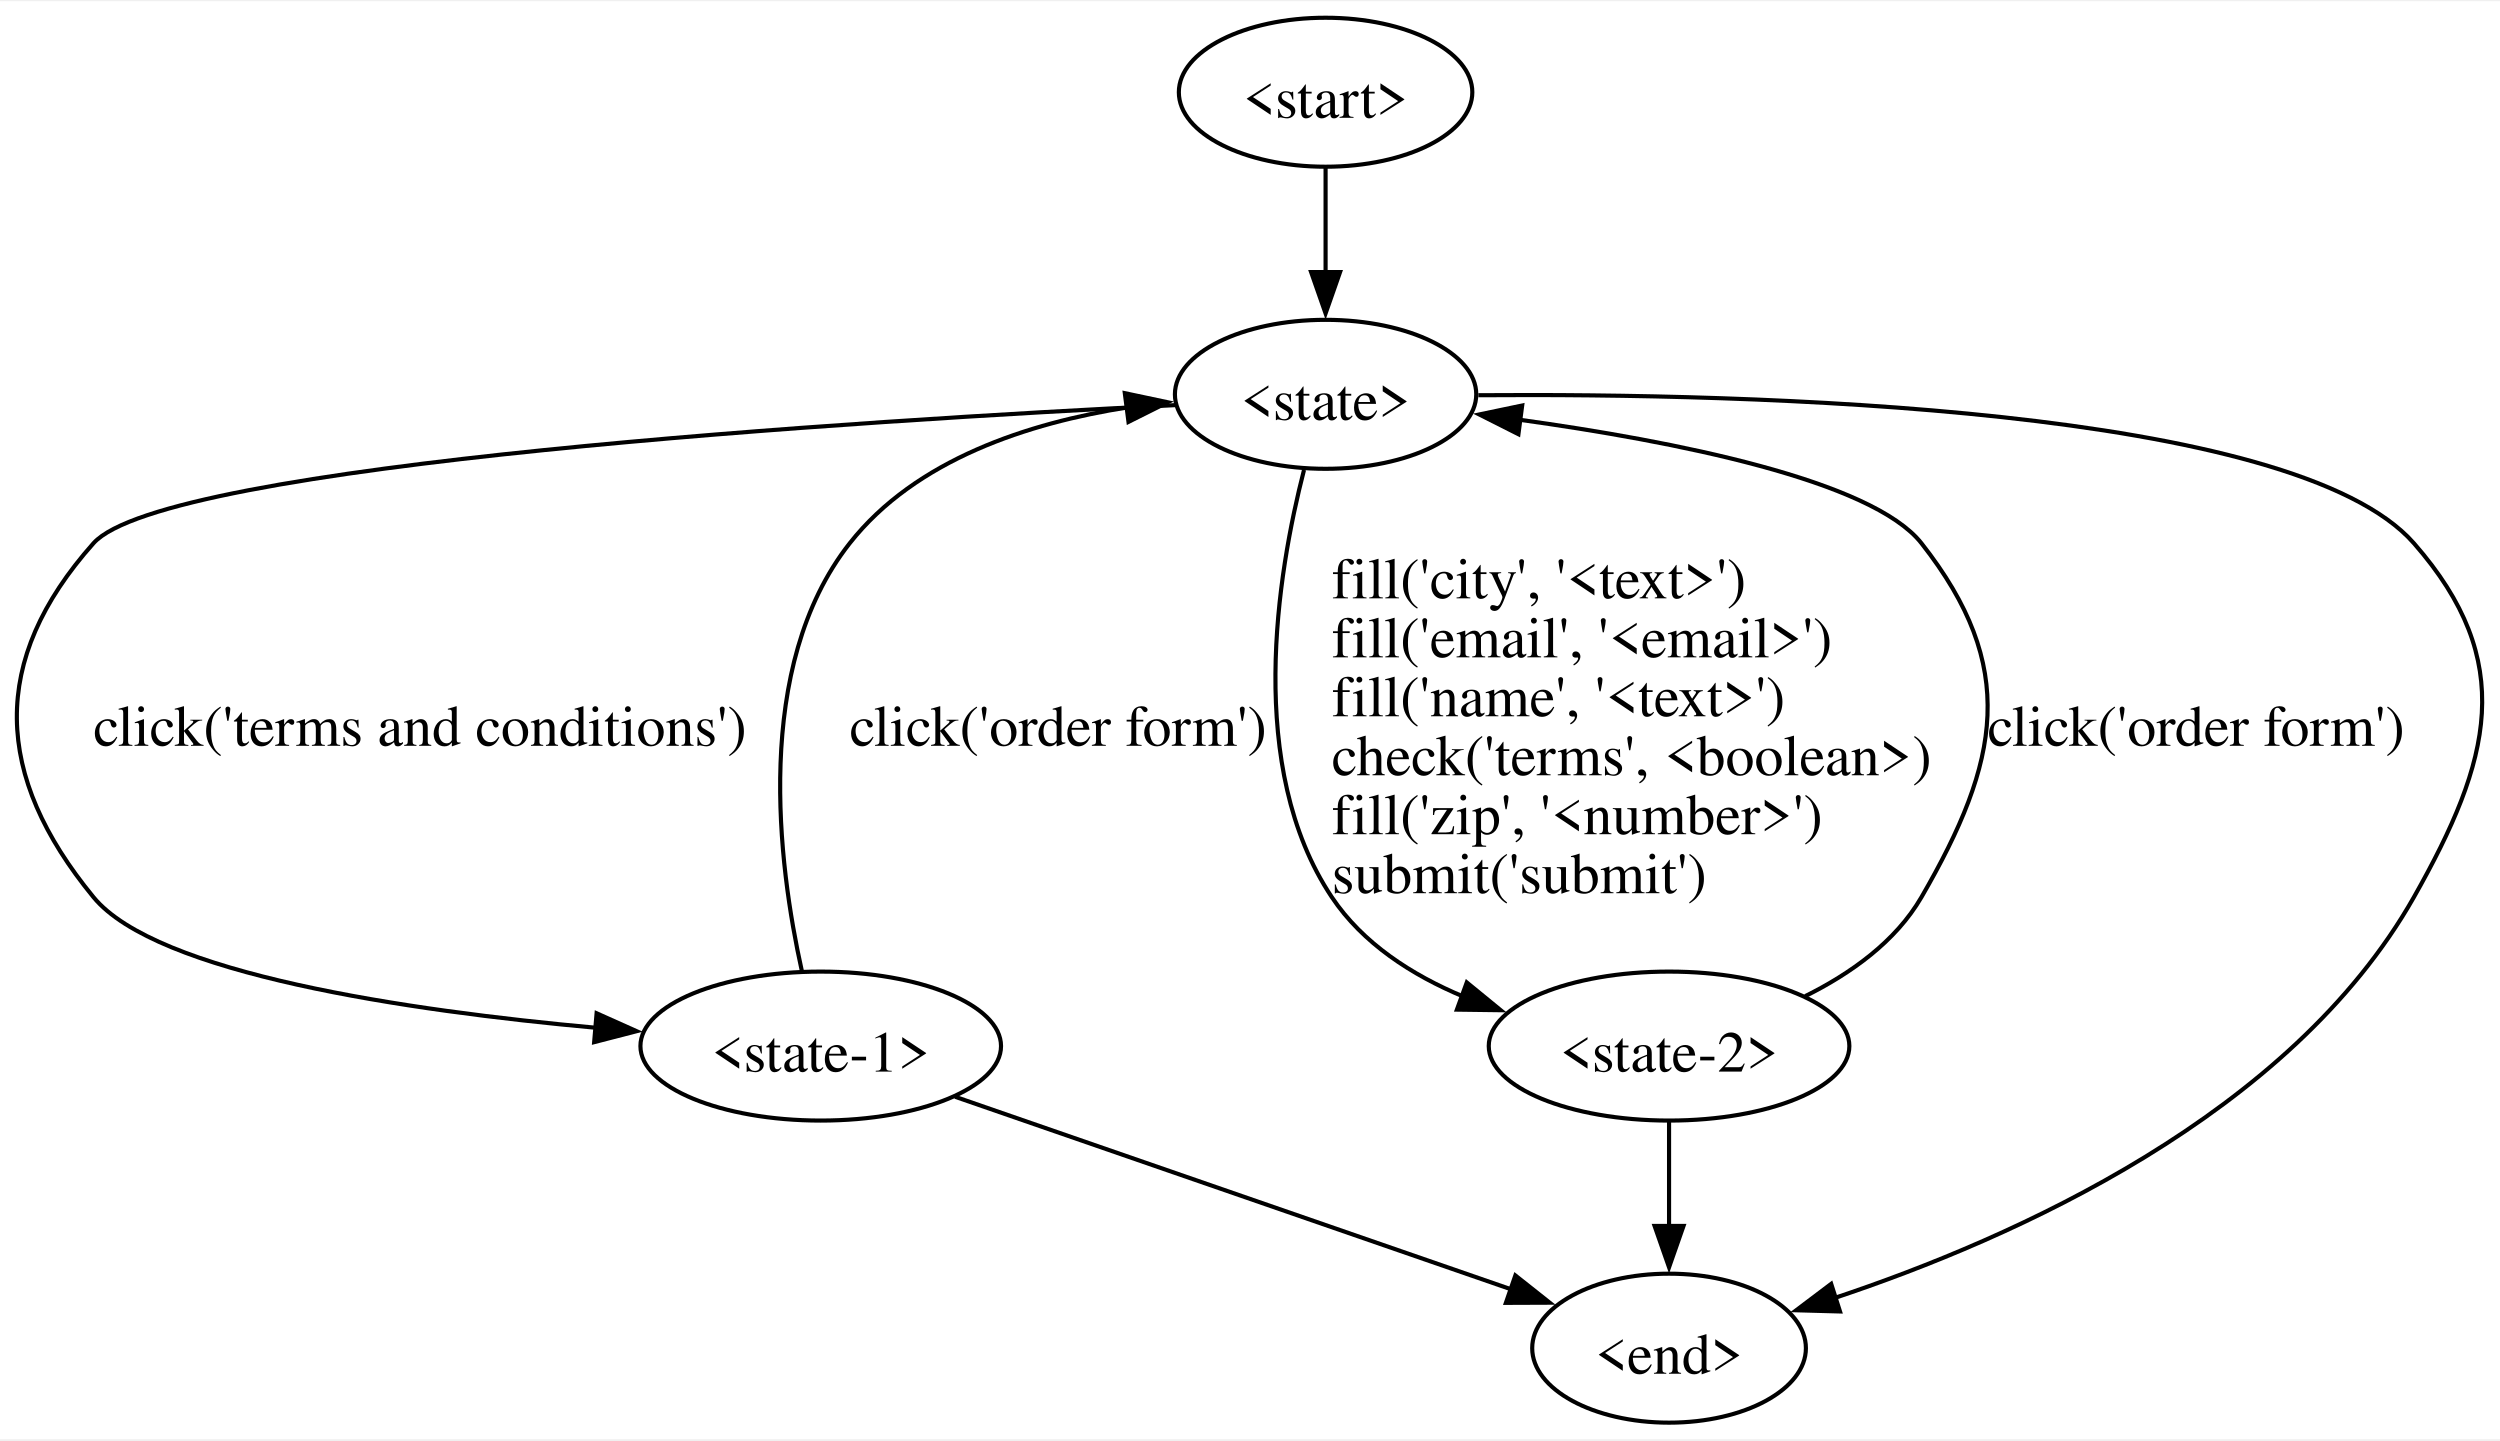
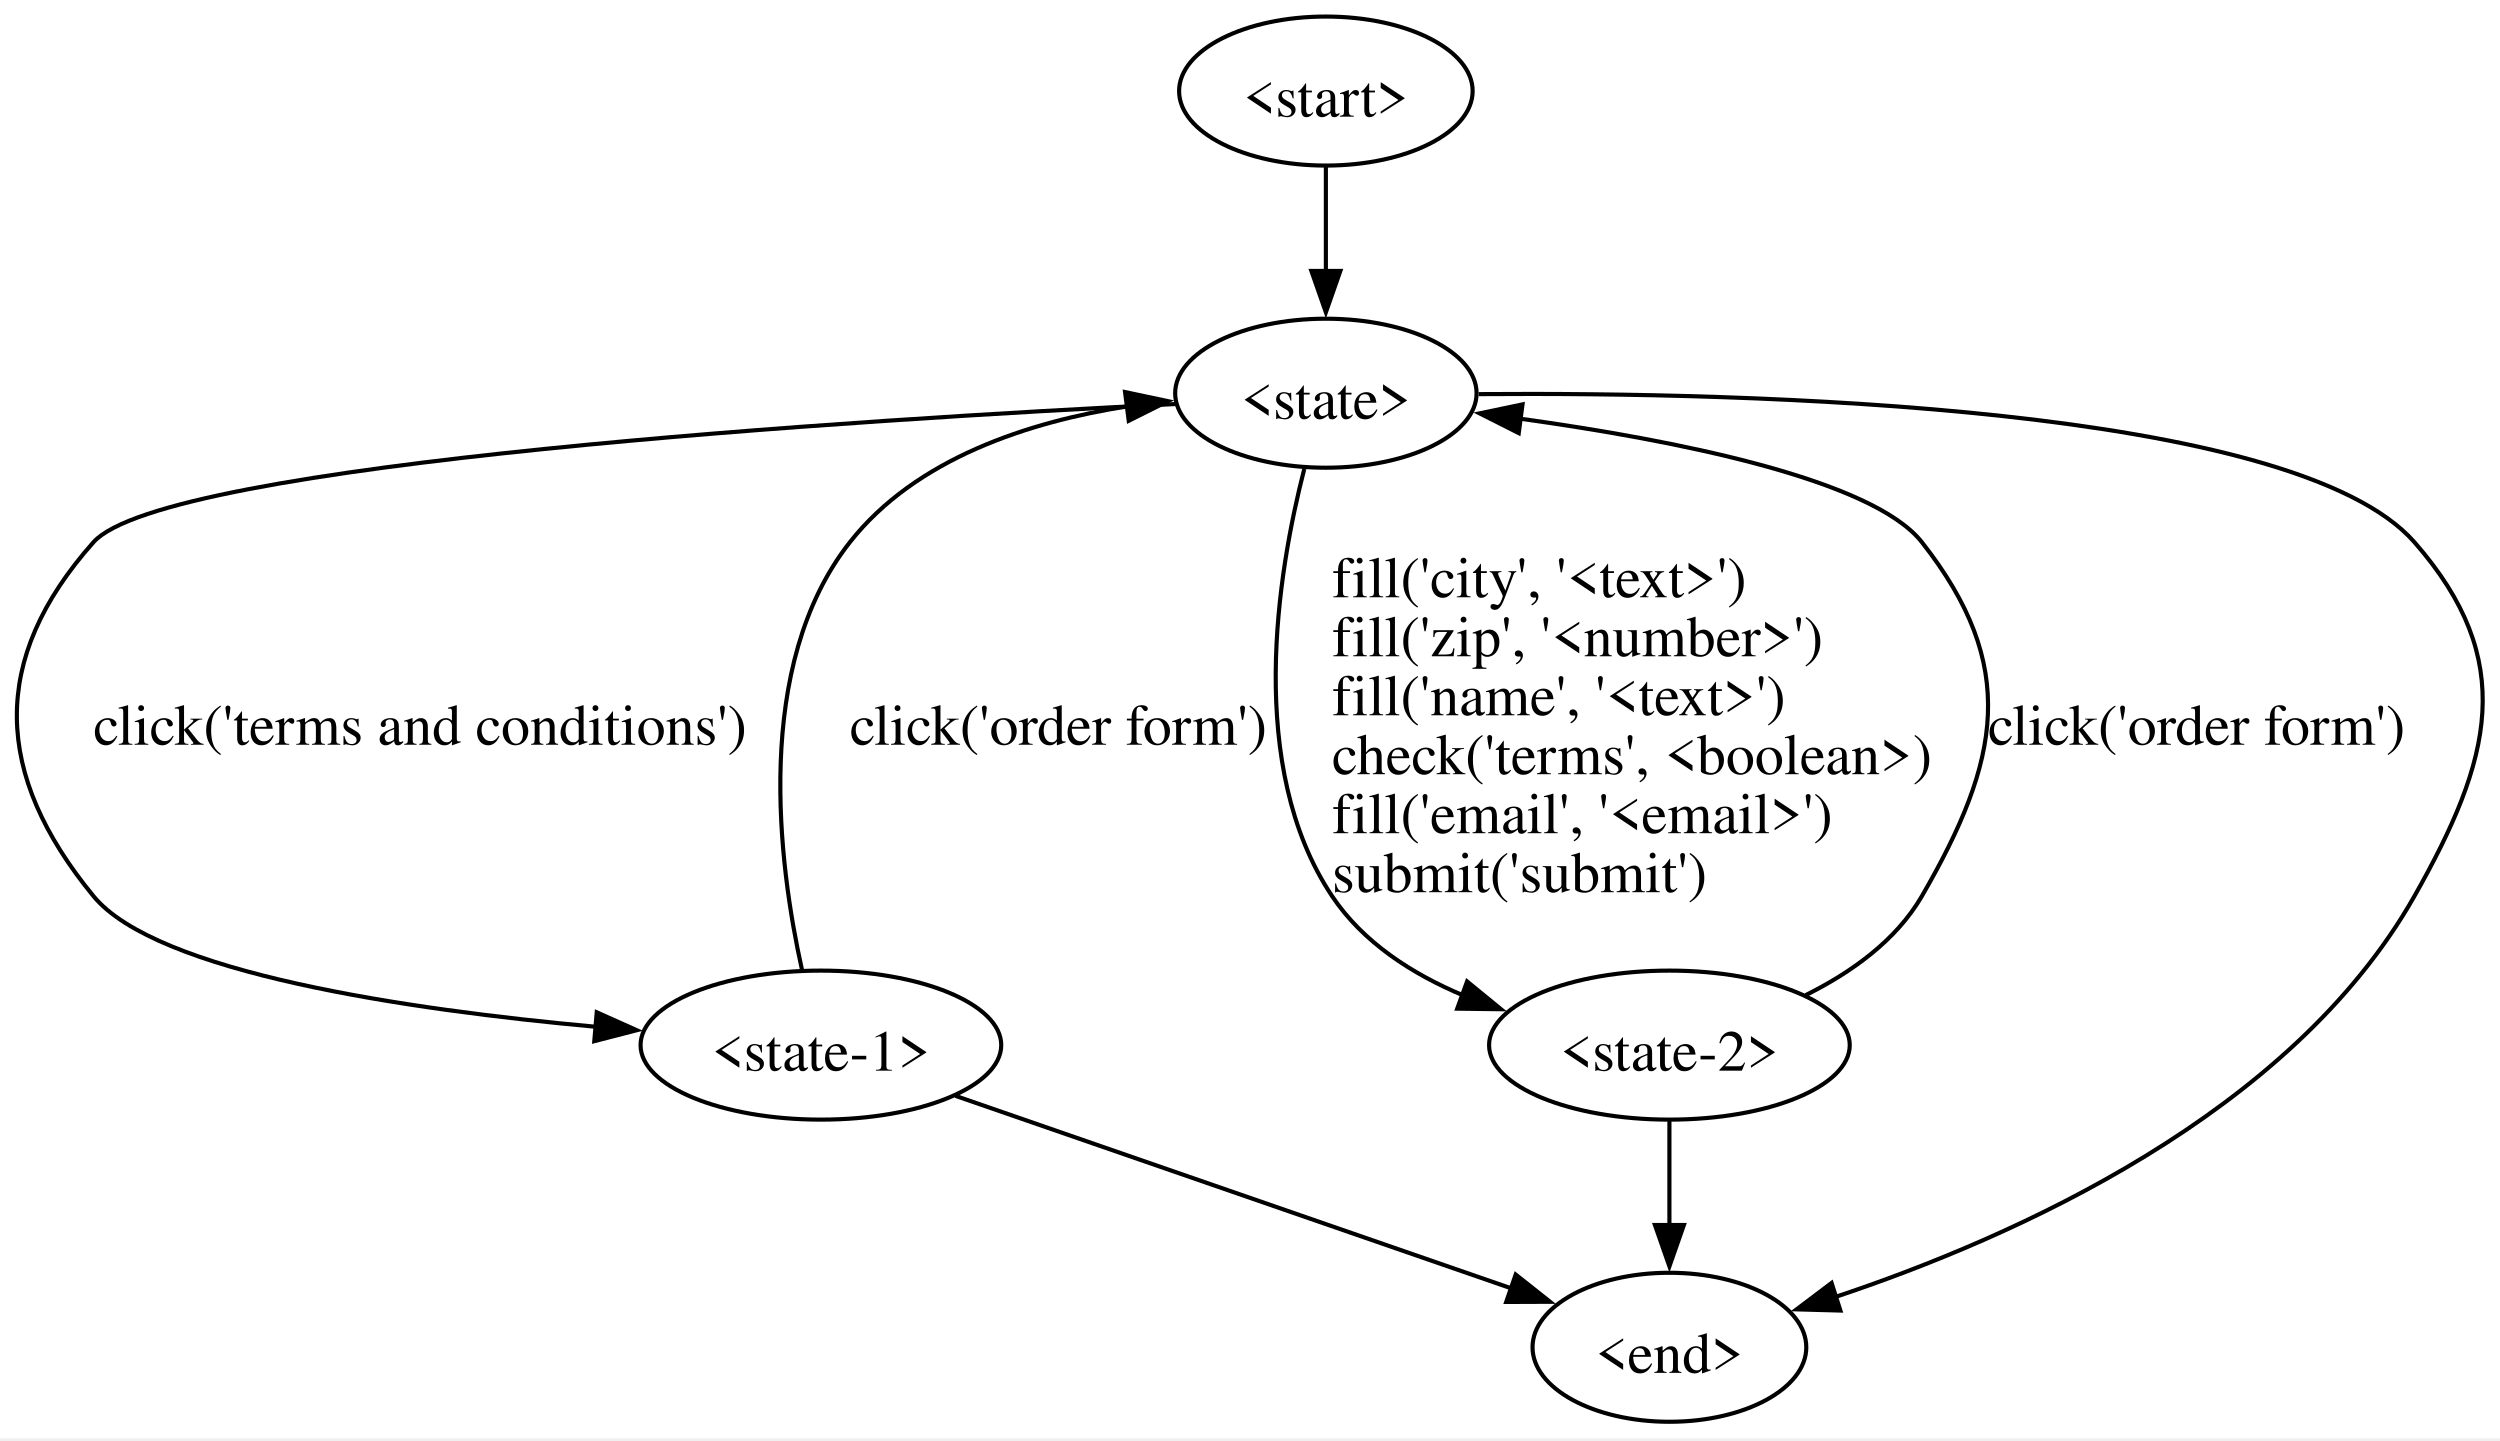
- <svg xmlns="http://www.w3.org/2000/svg" width="604pt" height="348pt" viewBox="0.00 0.00 604.13 347.50">
+ <svg xmlns="http://www.w3.org/2000/svg" width="604pt" height="348pt" viewBox="0.00 0.00 604.00 348.00">
  <g id="graph0" class="graph" transform="scale(1 1) rotate(0) translate(4 343.5)">
    <polygon fill="white" stroke="none" points="-4,4 -4,-343.5 600.13,-343.5 600.13,4 -4,4" />
    <g id="node1" class="node">
      <ellipse fill="none" stroke="black" cx="316.33" cy="-321.5" rx="35.46" ry="18" />
-       <text text-anchor="middle" x="316.33" y="-315.32" font-family="Times,serif" font-size="14.00">&lt;start&gt;</text>
+       <text xml:space="preserve" text-anchor="middle" x="316.33" y="-315.32" font-family="Times,serif" font-size="14.00">&lt;start&gt;</text>
    </g>
    <g id="node2" class="node">
      <ellipse fill="none" stroke="black" cx="316.33" cy="-248.5" rx="36.41" ry="18" />
-       <text text-anchor="middle" x="316.33" y="-242.32" font-family="Times,serif" font-size="14.00">&lt;state&gt;</text>
+       <text xml:space="preserve" text-anchor="middle" x="316.33" y="-242.32" font-family="Times,serif" font-size="14.00">&lt;state&gt;</text>
    </g>
    <g id="edge1" class="edge">
      <path fill="none" stroke="black" d="M316.33,-303.31C316.33,-295.73 316.33,-286.6 316.33,-278.04" />
      <polygon fill="black" stroke="black" points="319.83,-278.04 316.33,-268.04 312.83,-278.04 319.83,-278.04" />
    </g>
    <g id="node3" class="node">
      <ellipse fill="none" stroke="black" cx="194.33" cy="-91" rx="43.57" ry="18" />
-       <text text-anchor="middle" x="194.33" y="-84.83" font-family="Times,serif" font-size="14.00">&lt;state-1&gt;</text>
+       <text xml:space="preserve" text-anchor="middle" x="194.33" y="-84.83" font-family="Times,serif" font-size="14.00">&lt;state-1&gt;</text>
    </g>
    <g id="edge2" class="edge">
      <path fill="none" stroke="black" d="M280.04,-245.89C204.45,-242.16 35.7,-231.75 18.58,-212.5 -6.67,-184.1 -5.52,-156.38 18.58,-127 33.77,-108.49 94.25,-99.58 140.06,-95.42" />
      <polygon fill="black" stroke="black" points="140.17,-98.93 149.84,-94.6 139.58,-91.95 140.17,-98.93" />
-       <text text-anchor="start" x="18.58" y="-163.57" font-family="Times,serif" font-size="14.00">click('terms and conditions')</text>
+       <text xml:space="preserve" text-anchor="start" x="18.58" y="-163.57" font-family="Times,serif" font-size="14.00">click('terms and conditions')</text>
    </g>
    <g id="node4" class="node">
      <ellipse fill="none" stroke="black" cx="399.33" cy="-91" rx="43.57" ry="18" />
-       <text text-anchor="middle" x="399.33" y="-84.83" font-family="Times,serif" font-size="14.00">&lt;state-2&gt;</text>
+       <text xml:space="preserve" text-anchor="middle" x="399.33" y="-84.83" font-family="Times,serif" font-size="14.00">&lt;state-2&gt;</text>
    </g>
    <g id="edge3" class="edge">
      <path fill="none" stroke="black" d="M311.12,-230.23C304.67,-205.17 296.92,-158.32 317.83,-127 325.31,-115.79 337.2,-108.16 349.61,-102.97" />
      <polygon fill="black" stroke="black" points="350.45,-106.38 358.65,-99.67 348.06,-99.81 350.45,-106.38" />
-       <text text-anchor="start" x="317.83" y="-199.2" font-family="Times,serif" font-size="14.00">fill('city', '&lt;text&gt;')</text>
-       <text text-anchor="start" x="317.83" y="-184.95" font-family="Times,serif" font-size="14.00">fill('email', '&lt;email&gt;')</text>
-       <text text-anchor="start" x="317.83" y="-170.7" font-family="Times,serif" font-size="14.00">fill('name', '&lt;text&gt;')</text>
-       <text text-anchor="start" x="317.83" y="-156.45" font-family="Times,serif" font-size="14.00">check('terms', &lt;boolean&gt;)</text>
-       <text text-anchor="start" x="317.83" y="-142.2" font-family="Times,serif" font-size="14.00">fill('zip', '&lt;number&gt;')</text>
-       <text text-anchor="start" x="317.83" y="-127.95" font-family="Times,serif" font-size="14.00">submit('submit')</text>
+       <text xml:space="preserve" text-anchor="start" x="317.83" y="-199.2" font-family="Times,serif" font-size="14.00">fill('city', '&lt;text&gt;')</text>
+       <text xml:space="preserve" text-anchor="start" x="317.83" y="-184.95" font-family="Times,serif" font-size="14.00">fill('zip', '&lt;number&gt;')</text>
+       <text xml:space="preserve" text-anchor="start" x="317.83" y="-170.7" font-family="Times,serif" font-size="14.00">fill('name', '&lt;text&gt;')</text>
+       <text xml:space="preserve" text-anchor="start" x="317.83" y="-156.45" font-family="Times,serif" font-size="14.00">check('terms', &lt;boolean&gt;)</text>
+       <text xml:space="preserve" text-anchor="start" x="317.83" y="-142.2" font-family="Times,serif" font-size="14.00">fill('email', '&lt;email&gt;')</text>
+       <text xml:space="preserve" text-anchor="start" x="317.83" y="-127.95" font-family="Times,serif" font-size="14.00">submit('submit')</text>
    </g>
    <g id="node5" class="node">
      <ellipse fill="none" stroke="black" cx="399.33" cy="-18" rx="33.07" ry="18" />
-       <text text-anchor="middle" x="399.33" y="-11.82" font-family="Times,serif" font-size="14.00">&lt;end&gt;</text>
+       <text xml:space="preserve" text-anchor="middle" x="399.33" y="-11.82" font-family="Times,serif" font-size="14.00">&lt;end&gt;</text>
    </g>
    <g id="edge4" class="edge">
      <path fill="none" stroke="black" d="M353.24,-248.28C418.56,-248.78 550.39,-245.55 579.33,-212.5 604.37,-183.91 598.05,-160.07 579.33,-127 549.52,-74.34 482.65,-44.56 439.34,-30.13" />
      <polygon fill="black" stroke="black" points="440.64,-26.87 430.05,-27.16 438.51,-33.54 440.64,-26.87" />
    </g>
    <g id="edge5" class="edge">
      <path fill="none" stroke="black" d="M189.74,-109.29C184.09,-134.8 177.88,-182.69 201.33,-212.5 217.26,-232.75 244.57,-241.61 268.58,-245.35" />
      <polygon fill="black" stroke="black" points="267.81,-248.78 278.18,-246.58 268.7,-241.84 267.81,-248.78" />
-       <text text-anchor="start" x="201.33" y="-163.57" font-family="Times,serif" font-size="14.00">click('order form')</text>
+       <text xml:space="preserve" text-anchor="start" x="201.33" y="-163.57" font-family="Times,serif" font-size="14.00">click('order form')</text>
    </g>
    <g id="edge6" class="edge">
      <path fill="none" stroke="black" d="M226.81,-78.75C263.29,-66.12 322.43,-45.63 361.11,-32.24" />
      <polygon fill="black" stroke="black" points="362.19,-35.57 370.49,-28.99 359.9,-28.95 362.19,-35.57" />
    </g>
    <g id="edge7" class="edge">
      <path fill="none" stroke="black" d="M432.22,-103.06C443.14,-108.48 454.09,-116.22 460.33,-127 479.37,-159.88 483.81,-182.62 460.33,-212.5 448.34,-227.76 400.45,-237.19 363.16,-242.36" />
      <polygon fill="black" stroke="black" points="362.93,-238.86 353.47,-243.63 363.84,-245.8 362.93,-238.86" />
-       <text text-anchor="start" x="476.32" y="-163.57" font-family="Times,serif" font-size="14.00">click('order form')</text>
+       <text xml:space="preserve" text-anchor="start" x="476.32" y="-163.57" font-family="Times,serif" font-size="14.00">click('order form')</text>
    </g>
    <g id="edge8" class="edge">
      <path fill="none" stroke="black" d="M399.33,-72.81C399.33,-65.23 399.33,-56.1 399.33,-47.54" />
      <polygon fill="black" stroke="black" points="402.83,-47.54 399.33,-37.54 395.83,-47.54 402.83,-47.54" />
    </g>
  </g>
</svg>
